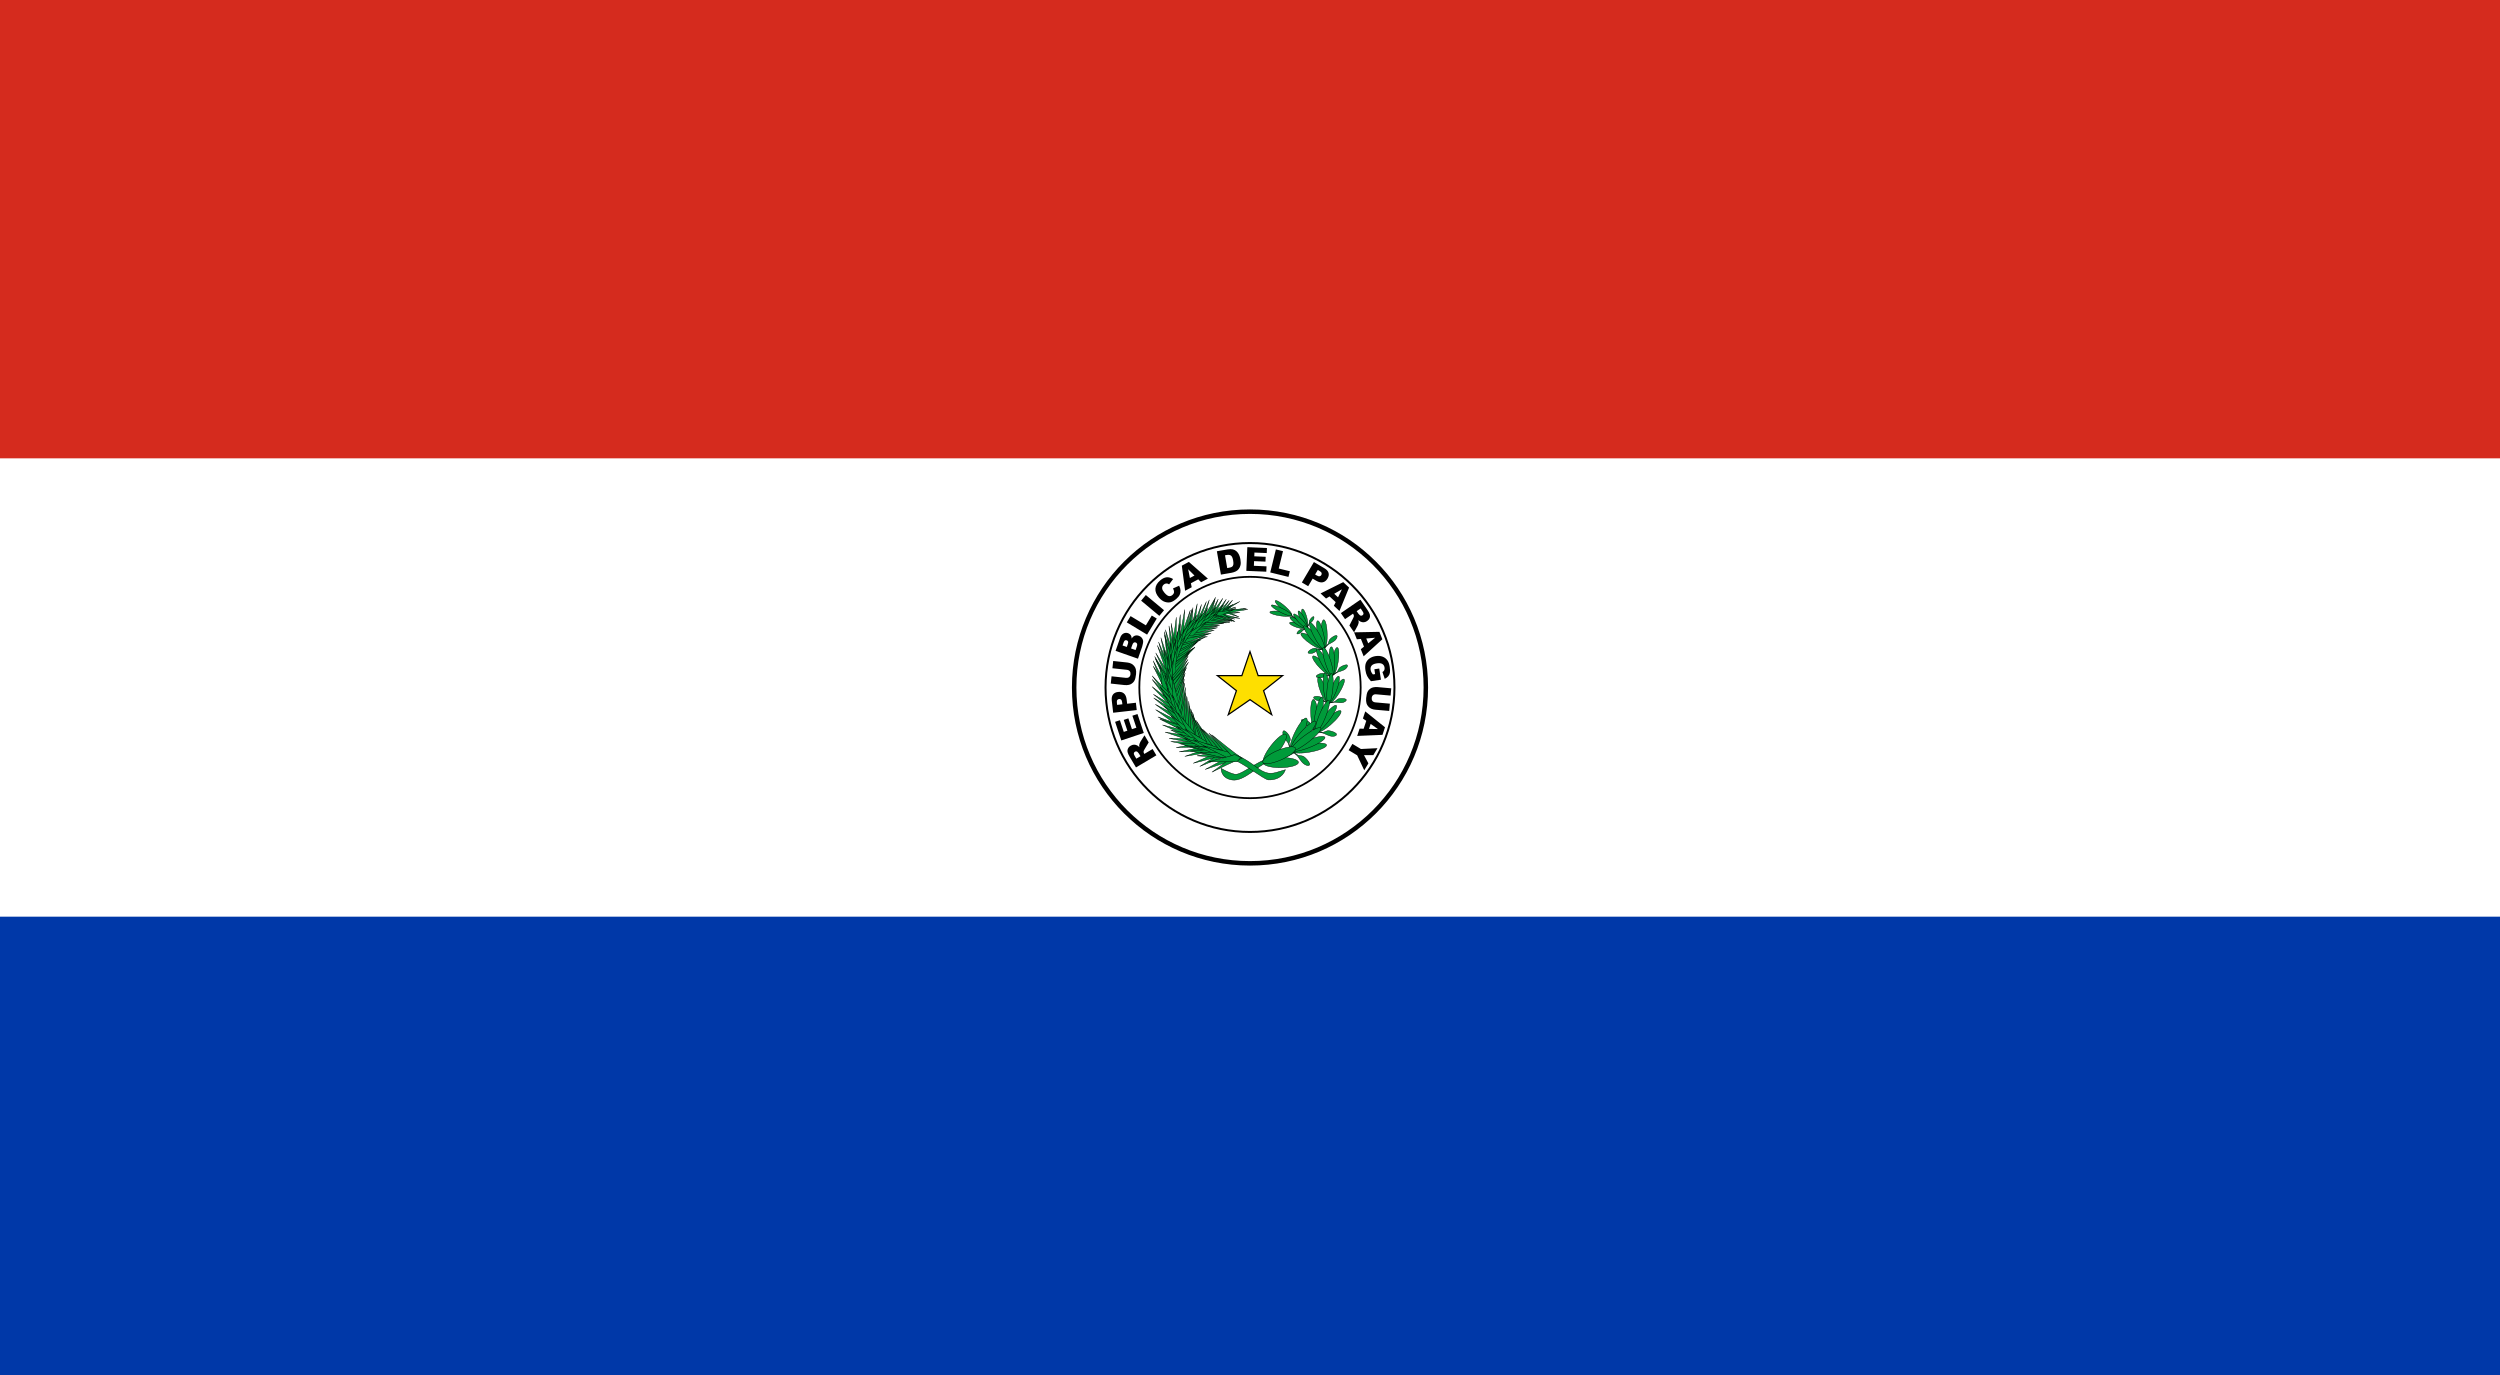
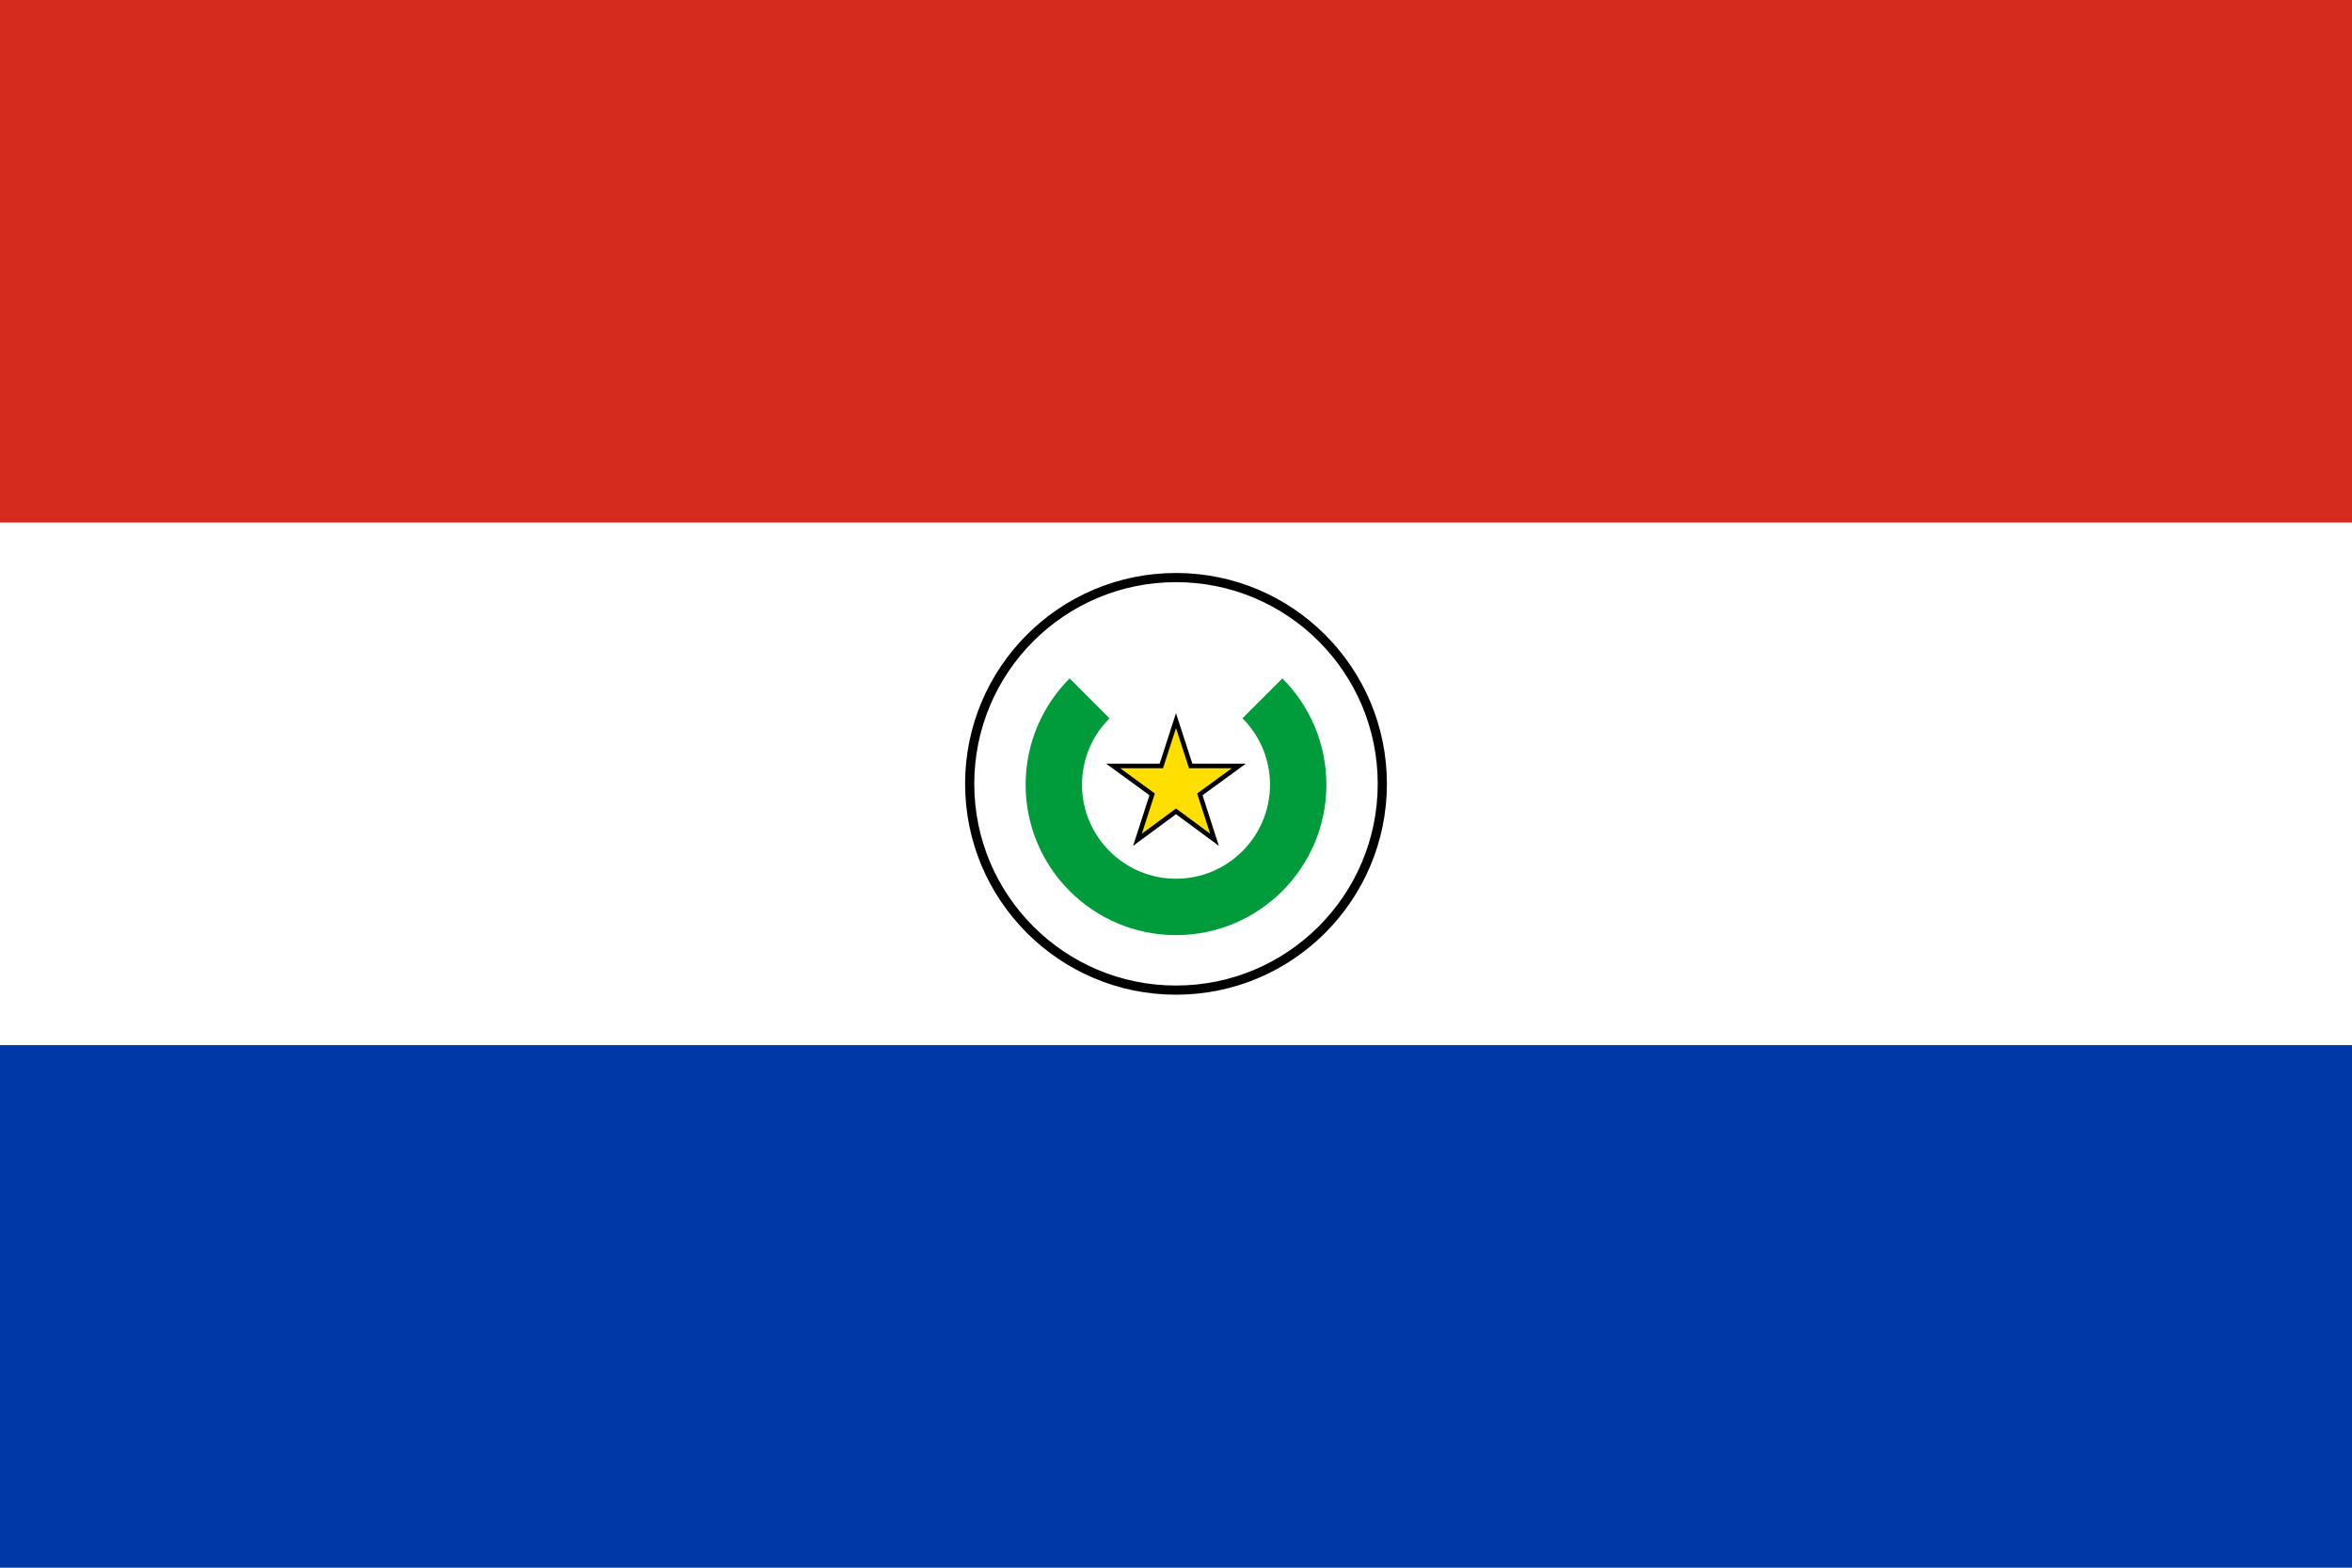
- <svg xmlns="http://www.w3.org/2000/svg" viewBox="0 0 600 330">
-   <path fill="#0038a8" d="M0 0h600v330H0z" />
-   <path fill="#fff" d="M0 0h600v220H0z" />
-   <path fill="#d52b1e" d="M0 0h600v110H0z" />
-   <g fill="none" stroke="#000">
-     <circle stroke-width="1.076" cx="300" cy="165" r="42.2" />
-     <circle stroke-width=".478" cx="300" cy="165" r="34.67" />
-     <circle stroke-width=".438" cx="300" cy="165" r="26.56" />
-   </g>
-   <path d="m277.53 181.28-4.893 2.905-1.496-2.52c-.277-.467-.45-.848-.516-1.142a1.326 1.326 0 0 1 .09-.862c.128-.28.347-.513.659-.698.271-.16.54-.242.805-.243.266-.001.52.063.763.193.154.082.324.22.508.415a1.753 1.753 0 0 1-.053-.5c.007-.08.044-.212.113-.395a2.15 2.15 0 0 1 .178-.392l.984-1.574 1.015 1.71-1.016 1.695c-.132.217-.204.383-.214.497-.011.154.024.3.106.438l.08.134 1.985-1.18zm-3.812.21-.379-.638a2.65 2.65 0 0 0-.304-.36.465.465 0 0 0-.3-.155.526.526 0 0 0-.34.074c-.157.093-.249.215-.274.366s.044.363.208.64l.394.663zm-4.608-3.78-1.487-4.471 1.153-.384.93 2.8.859-.286-.864-2.597 1.102-.366.863 2.597 1.065-.354-.958-2.88 1.222-.407 1.514 4.552zm-1.95-6.65-.332-2.904c-.073-.632.024-1.123.288-1.472.265-.35.675-.556 1.23-.62.571-.065 1.037.055 1.397.362.361.306.582.812.662 1.516l.11.957 2.098-.24.2 1.754zm2.21-2.03-.05-.428c-.038-.337-.124-.567-.256-.69a.57.57 0 0 0-.473-.153.632.632 0 0 0-.43.23c-.11.131-.147.36-.11.687l.057.498zm-2.39-8.65.188-1.744 3.373.363c.334.037.645.123.93.259.286.136.529.328.727.574s.33.497.394.751c.089.353.108.768.057 1.244-.03.275-.082.573-.155.895a2.37 2.37 0 0 1-.318.791 2.056 2.056 0 0 1-.553.548c-.23.158-.461.259-.692.302a3.408 3.408 0 0 1-.975.058l-3.373-.363.189-1.745 3.453.373c.31.033.56-.026.752-.179.192-.152.304-.38.337-.684.032-.3-.028-.546-.18-.735-.153-.19-.386-.302-.7-.335zm.76-4.17 1.086-3.107c.181-.518.448-.87.802-1.058a1.32 1.32 0 0 1 1.098-.083c.317.11.555.305.713.582.105.185.158.42.157.705.228-.354.486-.582.776-.685.29-.103.605-.095.947.025a1.515 1.515 0 0 1 1.025 1.172c.032.167.017.398-.044.692a7.8 7.8 0 0 1-.187.77l-1.001 2.864zm2.692-.938.253-.722c.09-.259.108-.455.055-.587-.054-.133-.165-.228-.334-.287-.156-.055-.296-.047-.42.024s-.228.231-.316.483l-.256.733zm2.11.738.297-.847c.1-.286.12-.505.059-.657a.543.543 0 0 0-.347-.32c-.159-.055-.307-.041-.444.041s-.256.269-.358.56l-.295.842zm-2.112-6.64.908-1.505 3.673 2.216 1.418-2.35 1.2.724-2.327 3.855zm3.44-5.21 1.128-1.354 4.371 3.643-1.128 1.354zm7.65-2.94 1.472-.651c.203.395.315.775.335 1.14.02.365-.047.71-.2 1.038-.155.327-.425.656-.812.988-.469.403-.91.665-1.325.784-.415.119-.878.1-1.389-.059-.51-.158-.996-.505-1.457-1.04-.614-.715-.896-1.427-.846-2.137.05-.71.423-1.363 1.118-1.96.543-.468 1.065-.725 1.565-.772.5-.048 1.021.091 1.564.417l-.953 1.274a1.33 1.33 0 0 0-.377-.178 1.012 1.012 0 0 0-.477 0 1.031 1.031 0 0 0-.432.229c-.303.26-.43.58-.382.962.034.285.217.62.549 1.007.412.48.766.745 1.064.798.298.053.578-.034.841-.26.255-.219.387-.456.394-.712.007-.255-.077-.545-.252-.868zm6.06-2.18-1.767.942.198.959-1.585.845-.79-6.027 1.692-.902 4.564 4.015-1.623.865zm-.904-.912-1.517-1.51.41 2.1zm5.374-5.828 2.574-.445c.508-.087.93-.09 1.265-.006.337.084.629.237.877.46.249.222.449.496.6.822.15.326.259.68.325 1.062.103.6.115 1.076.036 1.43-.08.353-.221.663-.425.928a1.88 1.88 0 0 1-.703.58 4.079 4.079 0 0 1-1.006.332l-2.574.444zm1.952.97.53 3.064.424-.073c.362-.062.612-.147.752-.254s.234-.268.286-.483c.052-.215.04-.547-.038-.996-.102-.594-.27-.984-.501-1.17-.232-.185-.572-.24-1.02-.162zm5.358-1.95 4.708.201-.052 1.214-2.947-.126-.039.904 2.734.117-.05 1.159-2.733-.117-.048 1.12 3.032.13-.055 1.288-4.793-.205zm6.85.54 1.708.418-1.02 4.166 2.666.653-.333 1.36-4.374-1.07zm9.13 3.03 2.516 1.487c.548.324.881.697 1 1.12.119.421.036.873-.248 1.354-.293.494-.67.793-1.132.895-.462.103-.998-.026-1.608-.387l-.829-.49-1.074 1.818-1.52-.899zm.286 2.987.37.22c.292.172.527.242.705.21a.57.57 0 0 0 .408-.284.632.632 0 0 0 .077-.482c-.04-.167-.2-.334-.483-.502l-.431-.255zm4.934 6.633-1.467-1.364-.841.5-1.316-1.224 5.441-2.71 1.404 1.306-2.309 5.623-1.347-1.253zm.568-1.152.933-1.926-1.851 1.072zm.682 3.782 4.692-3.22 1.658 2.417c.307.448.504.817.59 1.106.085.29.074.579-.034.866-.109.288-.313.535-.611.74-.26.178-.523.277-.788.295a1.578 1.578 0 0 1-.774-.142 2.13 2.13 0 0 1-.534-.382c.06.213.09.378.086.497-.002.08-.03.213-.087.4a2.237 2.237 0 0 1-.152.404l-.88 1.634-1.124-1.639.903-1.758c.118-.226.179-.396.181-.51a.738.738 0 0 0-.135-.43l-.087-.129-1.905 1.307zm3.79-.459.42.612c.045.066.154.18.327.34a.465.465 0 0 0 .309.134.524.524 0 0 0 .334-.095c.152-.104.235-.232.25-.384.016-.151-.068-.36-.25-.624l-.436-.637zm1.76 8.519-.742-1.86-.975.092-.666-1.67 6.078-.122.71 1.781-4.492 4.095-.682-1.708zm1.006-.798 1.667-1.343-2.131.178zm1.484 6.218 1.17-.175.403 2.687-2.4.359c-.427-.462-.734-.881-.92-1.258-.185-.376-.319-.836-.4-1.378-.1-.668-.067-1.23.097-1.685.165-.455.455-.832.871-1.13.416-.3.916-.493 1.499-.58.614-.092 1.167-.045 1.66.14.492.185.892.505 1.2.958.24.355.407.854.504 1.499.093.622.106 1.095.04 1.42a1.832 1.832 0 0 1-.41.847 2.354 2.354 0 0 1-.831.593l-.55-1.632a.919.919 0 0 0 .434-.425c.088-.182.113-.4.075-.656-.057-.382-.235-.666-.534-.853-.299-.186-.735-.237-1.308-.151-.609.09-1.027.27-1.254.539-.227.268-.31.607-.248 1.016.03.195.085.376.168.544.082.168.209.356.378.563l.53-.079zm3.72 8.26-.156 1.748-3.379-.302a2.86 2.86 0 0 1-.935-.24 2.059 2.059 0 0 1-.737-.561 1.967 1.967 0 0 1-.407-.744c-.096-.352-.123-.766-.08-1.243.024-.275.07-.575.138-.897a2.37 2.37 0 0 1 .303-.797c.134-.21.315-.395.542-.558.228-.163.457-.268.687-.315.37-.076.695-.102.973-.077l3.38.302-.156 1.747-3.46-.308c-.31-.028-.56.036-.748.192-.19.156-.298.386-.325.69-.027.302.038.546.194.732.156.187.391.294.706.323zm-6.29 6.02.626-1.903-.807-.555.562-1.707 4.737 3.81-.599 1.82-6.073.255.574-1.748zm1.284.034 2.14.042-1.748-1.233zm2.036 4.626-1.004 1.675-2.238-.002 1.057 1.973-.998 1.664-1.699-3.597-2.044-1.226.906-1.511 2.044 1.225z" />
-   <g fill="#009b3a" stroke="#000" stroke-width=".1">
-     <path d="M305.58 145.3s16.052 6.916 13.249 21.207-11.74 14.195-15.244 15.775c-3.504 1.58-5.922 3.84-7.305 3.523-1.382-.316-3.21-1.383-3.21-1.383s-.146 2.347 2.668 2.775 6.515-3.705 8.292-4.164c1.777-.46 12.688-1.644 15.343-16.185 3.098-15.522-13.693-21.092-13.792-21.548z" />
-     <path d="M313.68 148.34a2.204.522 75.104 0 1-1.057.081 2.204.522 75.104 1 1 1.057-.081z" />
-     <path d="M313.13 148.49a2.27.506 63.335 1 1-.957.35 2.27.506 63.335 0 1 .957-.35zm-1.61 1.06a2.15.535 17.053 0 1-.1 1.086 2.15.535 17.053 0 1 .1-1.086z" />
-     <path d="M311.76 148.96a2.26.509 34.225 1 1-.462.916 2.26.509 34.225 1 1 .462-.916z" />
-     <path d="M312.44 148.68a2.299.5 46.194 1 1-.699.716 2.299.5 46.194 0 1 .699-.716z" />
-     <path d="M313.56 150.7c.009.01-.62.35-.762.4-.142.05-.335-.19-.744.02-.41.21-.69.593-.78.818-.089.225.116.32.611.079.495-.24.625-.621.863-.77.239-.15.639-.37.867-.45.098-.216.418-.677.584-.942.165-.265.815-.702 1.051-1.21.206-.422.129-.78-.147-.63-.277.15-.634.572-.8.876-.166.304-.023.69-.208.975-.146.206-.497.833-.535.834zm4.97 1.64a3.305.742 88.415 1 1-1.491-.357 3.305.742 88.415 1 1 1.491.357z" />
-     <path d="M317.7 152.31a3.443.712 77.49 1 1-1.442.072 3.443.712 77.49 1 1 1.442-.072z" />
-     <path d="M315.13 153.11a3.207.764 34.91 1 1-.499 1.511 3.207.764 34.91 1 1 .499-1.511z" />
-     <path d="M315.65 152.38a3.43.715 50.904 0 1-.943 1.105 3.43.715 50.904 1 1 .943-1.105z" />
-     <path d="M316.69 152.28a3.504.7 61.837 1 1-1.205.713 3.504.7 61.837 1 1 1.205-.713z" />
-     <path d="M317.57 155.67c.01.018-.973.223-1.187.232-.214.009-.402-.422-1.038-.304s-1.152.54-1.35.823c-.198.282.055.508.82.385.764-.123 1.07-.61 1.45-.717.38-.107 1.006-.242 1.349-.257.207-.264.804-.781 1.12-1.086.317-.306 1.361-.641 1.857-1.264.425-.51.437-1.058.005-.967-.432.09-1.066.537-1.397.897-.331.36-.261.978-.611 1.303-.27.23-.965.971-1.017.955zm3.57 3.33a.738 3.32 8.74 1 1-1.393-.639.738 3.32 8.74 1 1 1.393.639z" />
-     <path d="M320.35 158.8a3.465.707 87.95 1 1-1.422-.205 3.465.707 87.95 1 1 1.422.205z" />
-     <path d="M317.69 159.1a3.223.76 46.026 1 1-.76 1.397 3.223.76 46.026 1 1 .76-1.397z" />
-     <path d="M318.33 158.48a3.455.71 61.791 1 1-1.12.91 3.455.71 61.791 1 1 1.12-.91z" />
-     <path d="M319.35 158.58a3.53.694 72.543 1 1-1.306.473 3.53.694 72.543 1 1 1.306-.473z" />
-     <path d="M319.61 162.09c.006.02-.991.033-1.202 0-.21-.032-.316-.493-.96-.499-.643-.006-1.223.313-1.468.553-.244.24-.038.513.732.539.77.025 1.157-.397 1.547-.43.39-.033 1.027-.046 1.364.005.251-.22.927-.617 1.292-.858.365-.24 1.446-.371 2.043-.891.507-.423.617-.962.179-.955-.44.007-1.14.326-1.528.618-.389.293-.432.916-.833 1.17-.305.175-1.118.773-1.166.747m1.73 4.331a.738 3.32 31.311 0 1-1.013-1.168.738 3.32 31.311 0 1 1.013 1.168" />
-     <path d="M320.69 165.91a.703 3.487 20.618 0 1-1.208-.778.703 3.487 20.618 0 1 1.208.778m-2.52-.82a3.276.748 69.934 0 1-1.23.98 3.276.748 69.934 0 1 1.23-.98" />
-     <path d="M318.99 164.78a3.511.698 85.137 0 1-1.368.38 3.511.698 85.137 1 1 1.368-.38" />
-     <path d="M319.88 165.3a.685 3.578 5.55 1 1-1.366-.102.685 3.578 5.55 1 1 1.366.102" />
-     <path d="M318.75 168.66c-.002.02-.91-.38-1.089-.496-.178-.117-.094-.588-.674-.86-.58-.271-1.23-.216-1.544-.094-.315.122-.234.46.453.802.686.341 1.201.11 1.567.24.367.132.948.383 1.234.57.312-.101 1.078-.19 1.502-.262.424-.072 1.453.254 2.195.018.624-.182.933-.636.533-.811-.4-.175-1.158-.17-1.623-.059-.465.111-.747.671-1.208.74-.344.037-1.312.256-1.346.212m.59 5.29a.864 3.782 48.457 1 1-.73-1.656.864 3.782 48.457 1 1 .73 1.656" />
-     <path d="M318.79 173.16a.821 3.982 37.466 1 1-1.073-1.296.821 3.982 37.466 1 1 1.073 1.296" />
-     <path d="M316.29 171.34a3.81.858 86.522 1 1-1.677.638 3.81.858 86.522 1 1 1.677-.638" />
-     <path d="M317.29 171.29a.806 4.054 11.633 0 1-1.63-.075.806 4.054 11.633 1 1 1.63.075" />
-     <path d="M318.1 172.18a.795 4.11 22.119 1 1-1.47-.607.795 4.11 22.119 1 1 1.47.607" />
-     <path d="M315.75 175.49c-.009.022-.878-.748-1.035-.941-.158-.194.089-.684-.46-1.194-.55-.509-1.282-.683-1.669-.662-.387.02-.408.423.235 1.049.644.625 1.287.556 1.647.833.36.277.918.765 1.17 1.075.377 0 1.25.18 1.74.254.49.074 1.516.805 2.41.814.746.025 1.236-.365.853-.703-.382-.338-1.219-.605-1.767-.651-.549-.047-1.042.47-1.573.38-.391-.084-1.529-.193-1.551-.254m-1.58 5.05a.967 4.17 79.752 1 1 .2-1.998.967 4.17 79.752 1 1-.2 1.998" />
-     <path d="M314.09 179.47a.923 4.37 68.504 0 1-.328-1.853.923 4.37 68.504 0 1 .328 1.853" />
-     <path d="M312.66 176.29a.964 4.183 26.238 0 1-1.966-.363.964 4.183 26.238 1 1 1.966.363" />
-     <path d="M313.66 176.83a.91 4.434 41.823 0 1-1.533-1.014.91 4.434 41.823 0 1 1.533 1.014" />
-     <path d="M313.95 178.15a.897 4.495 52.671 1 1-1.088-1.427.897 4.495 52.671 0 1 1.088 1.427" />
-     <path d="M309.87 179.93c-.02.016-.439-1.219-.485-1.494-.046-.275.46-.599.208-1.4-.252-.803-.865-1.392-1.249-1.596-.384-.204-.625.166-.346 1.134.28.967.938 1.273 1.134 1.744.196.472.468 1.258.543 1.699.363.22 1.107.895 1.54 1.248.433.354 1.023 1.643 1.882 2.169.707.455 1.392.367 1.207-.175-.185-.543-.846-1.281-1.35-1.642-.504-.362-1.263-.156-1.725-.548-.332-.307-1.37-1.068-1.359-1.139" />
-     <path d="M307.4 184.24a1.212 4.22 89.068 0 1 .007-2.425 1.212 4.22 89.068 0 1-.007 2.425" />
-     <path d="M306.84 180.45a1.171 4.366 37.587 0 1-1.799-1.504 1.171 4.366 37.587 1 1 1.799 1.504" />
-     <path d="M307.43 182.38a1.197 4.271 66.472 0 1-.857-2.239 1.197 4.271 66.472 0 1 .857 2.239m1.15-36.72a2.62.533 41.126 0 1-.995.542 2.62.533 41.126 1 1 .995-.542m-1.29 1.09a2.654.526 8.163 0 1 .202 1.09 2.654.526 8.163 1 1-.202-1.09" />
-     <path d="M307.81 146.06a2.776.503 26.817 1 1-.526.861 2.776.503 26.817 0 1 .526-.861m-19.02 34.07s3.536.758 6.61 1.875c3.074 1.118 7.744 4.952 9 5.17 1.407.063 3.36-.417 4.101-2.45-2.168.578-3.469 1.457-5.539.32-.731-.278-3.126-2.458-5.752-3.626s-7.92-2.497-7.92-2.497l-.5 1.208m3.77-31.97c-.013-.03 4.07-2.147 4.07-2.147l-4.488 1.147-.522.79.94.21" />
-     <path d="M296.42 149.15c-1.576-.286-4-.816-5.542-.94 1.066-1.181 2.536-3.179 3.442-4.405-.598 1.17-1.537 2.712-1.908 3.831 1.087.587 2.794 1.046 4.008 1.514" />
-     <path d="M291.83 148.41c-.018-.028 3.617-2.8 3.617-2.8l-4.2 1.879-.375.868.958.053" />
-     <path d="M295.69 149.11c-1.587-.302-4.029-.858-5.58-.991 1.048-1.217 2.485-3.276 3.37-4.54-.577 1.207-1.49 2.797-1.84 3.952 1.1.61 2.823 1.09 4.05 1.579" />
-     <path d="M291.23 148.64c-.01-.031 4.26-1.784 4.26-1.784l-4.587.755-.592.74.919.289" />
-     <path d="M295.21 149.15c-1.605-.134-4.086-.433-5.635-.4.893-1.35 2.072-3.6 2.8-4.981-.43 1.289-1.146 3.005-1.357 4.218 1.16.5 2.92.8 4.192 1.163" />
-     <path d="M290.79 148.66c-.023-.024 2.885-3.516 2.885-3.516l-3.656 2.734-.17.932.941-.15" />
-     <path d="M295.19 149.38c-1.72-.033-4.387-.184-6.03-.038.813-1.538 1.84-4.076 2.474-5.635-.327 1.437-.915 3.36-1.018 4.7 1.285.463 3.186.667 4.574.973" />
-     <path d="M290.21 149.49c-.022-.03 3.504-3.362 3.504-3.362l-4.24 2.346-.29 1.005 1.026.011" />
-     <path d="M294.42 149.49c-1.848.007-4.694-.093-6.497.109 1.196-1.715 2.83-4.536 3.837-6.27-.65 1.592-1.684 3.726-2.071 5.203 1.289.478 3.297.656 4.731.958" />
-     <path d="M289.03 149.74c-.018-.033 4.476-3.791 4.476-3.791l-5.06 2.69-.52 1.114 1.104-.013" />
-     <path d="M293.75 149.6c-1.83.264-4.664.562-6.422 1.01.94-1.838 2.154-4.816 2.904-6.645-.417 1.642-1.135 3.865-1.307 5.36 1.346.286 3.361.18 4.825.275" />
-     <path d="M288.43 150.49c-.026-.027 3.449-4.777 3.449-4.777l-4.304 3.892-.23 1.192 1.085-.307" />
-     <path d="M292.74 150.17c-1.843.172-4.69.327-6.47.686 1.041-1.788 2.421-4.7 3.273-6.489-.509 1.619-1.35 3.803-1.607 5.285 1.328.354 3.347.35 4.804.518" />
-     <path d="M287.81 150.99c-.018-.034 4.39-3.8 4.39-3.8l-4.98 2.685-.504 1.122 1.094-.007" />
-     <path d="M292.2 150.36c-1.837.387-4.687.878-6.442 1.442.858-1.876 1.937-4.896 2.604-6.751-.34 1.647-.955 3.888-1.054 5.373 1.375.19 3.407-.056 4.892-.064" />
-     <path d="M287.08 151.19c-.03-.021 2.804-5.207 2.804-5.207l-3.795 4.502-.063 1.19 1.054-.485" />
-     <path d="M292.2 150.66c-1.97.513-5.042 1.185-6.902 1.891.714-2.133 1.531-5.553 2.037-7.655-.172 1.855-.574 4.386-.502 6.048 1.534.152 3.737-.21 5.367-.284" />
-     <path d="M286.53 152.39c-.03-.03 3.533-5.218 3.533-5.218l-4.518 4.217-.19 1.317 1.175-.316" />
-     <path d="M291.42 151.25c-1.937.613-4.962 1.443-6.78 2.24.611-2.146 1.265-5.57 1.67-7.673-.085 1.842-.366 4.364-.217 6.003 1.533.067 3.708-.41 5.327-.57" />
-     <path d="M285.82 153.16c-.034-.024 2.686-5.76 2.686-5.76l-3.819 4.96.017 1.325 1.116-.525" />
-     <path d="M290.68 152.04c-1.985.452-5.072 1.032-6.954 1.679.803-2.09 1.764-5.45 2.359-7.513-.251 1.83-.76 4.32-.761 5.966 1.52.193 3.73-.105 5.356-.132" />
-     <path d="M285.18 153.71c-.024-.035 4.388-4.508 4.388-4.508l-5.173 3.338-.421 1.266 1.206-.096" />
-     <path d="M289.8 152.82c-1.966.264-5.017.548-6.894 1.02.913-2.047 2.058-5.37 2.765-7.412-.358 1.837-1.008 4.321-1.11 5.996 1.473.347 3.649.263 5.239.396" />
-     <path d="M284.31 153.26c-.032-.027 2.986-5.64 2.986-5.64l-4.05 4.746-.063 1.344 1.127-.45" />
-     <path d="M290.04 152.15c-2.138.876-5.478 2.096-7.481 3.175.657-2.538 1.35-6.56 1.779-9.03-.077 2.14-.367 5.086-.187 6.97 1.697-.053 4.1-.79 5.889-1.115" />
-     <path d="M283.9 154.97c-.035-.03 3.574-6.473 3.574-6.473l-4.718 5.477-.13 1.53 1.274-.534" />
-     <path d="M289.22 152.95c-2.095.985-5.374 2.377-7.326 3.555.543-2.538 1.055-6.539 1.374-8.998.019 2.114-.14 5.032.123 6.879 1.692-.15 4.057-1.014 5.829-1.436" />
-     <path d="M283.17 155.95c-.04-.022 2.608-6.966 2.608-6.966l-3.903 6.221.099 1.509 1.196-.764" />
-     <path d="M288.3 153.53c-2.09 1.001-5.363 2.42-7.308 3.613.527-2.54 1.014-6.543 1.317-9.003.032 2.112-.107 5.03.168 6.873 1.692-.164 4.052-1.047 5.823-1.483" />
-     <path d="M282.58 156.78c-.032-.034 4.035-6.143 4.035-6.143l-5.087 5.028-.248 1.523 1.3-.408" />
-     <path d="M288.11 153.21c-1.864 1.488-4.812 3.675-6.492 5.31-.003-2.565-.347-6.518-.554-8.949.468 2.013.932 4.84 1.584 6.534 1.642-.585 3.798-2.029 5.462-2.895" />
-     <path d="M282.78 157.07c-.045-.006.467-7.361.467-7.361l-1.943 7.156.542 1.349.934-1.144" />
-     <path d="M287.58 153.89c-1.869 1.478-4.825 3.65-6.512 5.276.008-2.566-.319-6.522-.516-8.955.459 2.016.911 4.846 1.557 6.545 1.643-.576 3.804-2.009 5.471-2.866" />
-     <path d="M282.31 158.32c-.042-.018 1.88-7.193 1.88-7.193l-3.253 6.615.256 1.477 1.117-.899" />
-     <path d="M287.37 154.06c-1.766 1.74-4.578 4.322-6.14 6.191-.276-2.631-1.054-6.648-1.528-9.119.698 2.012 1.48 4.86 2.335 6.523 1.634-.788 3.707-2.516 5.333-3.595" />
-     <path d="M282.32 159.24c-.046-.007.352-7.65.352-7.65l-1.879 7.433.584 1.403.943-1.186" />
-     <path d="M286.81 155.33c-1.89 1.563-4.884 3.862-6.582 5.576-.06-2.665-.5-6.77-.768-9.294.527 2.088 1.068 5.02 1.778 6.775 1.682-.623 3.874-2.142 5.572-3.057" />
-     <path d="M281.76 160.11c-.04-.025 2.663-7.195 2.663-7.195l-3.993 6.375.104 1.58 1.226-.76" />
-     <path d="M286.78 155.36c-1.673 1.77-4.337 4.396-5.815 6.296-.264-2.667-1.004-6.739-1.455-9.242.663 2.038 1.406 4.923 2.218 6.608 1.548-.805 3.511-2.563 5.052-3.662" />
-     <path d="M281.86 160.48c-.047 0-.315-7.607-.315-7.607l-1.232 7.576.706 1.317.841-1.286" />
-     <path d="M285.96 155.93c-1.619 1.786-4.201 4.437-5.622 6.351-.343-2.668-1.201-6.737-1.725-9.24.722 2.035 1.549 4.917 2.41 6.597 1.521-.818 3.43-2.595 4.937-3.708" />
-     <path d="M281.43 161.24c-.043-.013.85-7.728.85-7.728l-2.266 7.31.451 1.5.965-1.082" />
-     <path d="M285.61 156.23c-1.48 1.933-3.856 4.822-5.129 6.865-.544-2.62-1.71-6.585-2.423-9.023.876 1.954 1.92 4.74 2.906 6.327 1.457-.962 3.227-2.915 4.646-4.169" />
-     <path d="M281.4 161.96c-.044-.002-.49-7.737-.49-7.737l-.974 7.676.701 1.352.763-1.291" />
-     <path d="M285.46 156.67c-1.39 2.025-3.63 5.058-4.806 7.182-.68-2.61-2.051-6.54-2.89-8.959.978 1.921 2.167 4.672 3.238 6.218 1.416-1.045 3.096-3.104 4.458-4.441" />
-     <path d="M281.88 162.68c-.043-.014.787-7.772.787-7.772l-2.215 7.305.467 1.53.961-1.063" />
-     <path d="M285.18 157.39c-1.197 2.206-3.15 5.533-4.127 7.808-.91-2.5-2.626-6.217-3.677-8.504 1.144 1.774 2.573 4.343 3.776 5.731 1.312-1.235 2.796-3.517 4.028-5.035" />
-     <path d="M281.61 163.32c-.043.012-2.172-7.37-2.172-7.37l.734 7.768.979 1.096.459-1.494" />
-     <path d="M285.13 158.25c-1.248 2.2-3.28 5.517-4.301 7.785-.916-2.493-2.65-6.199-3.713-8.48 1.162 1.77 2.61 4.331 3.836 5.715 1.358-1.232 2.9-3.506 4.178-5.02" />
-     <path d="M281.71 164.71c-.046 0-.797-7.75-.797-7.75l-.718 7.75.775 1.329.74-1.33" />
-     <path d="M285.26 158.93c-1.283 2.17-3.369 5.439-4.426 7.683-.875-2.515-2.549-6.26-3.574-8.566 1.133 1.796 2.54 4.391 3.742 5.804 1.377-1.2 2.956-3.437 4.258-4.921" />
-     <path d="M281.64 165.33c-.046.005-1.438-7.61-1.438-7.61l-.07 7.794.882 1.227.626-1.411" />
-     <path d="M284.71 160.03c-1.384 2.078-3.622 5.198-4.784 7.366-.753-2.572-2.245-6.429-3.159-8.802 1.046 1.872 2.326 4.562 3.459 6.056 1.431-1.103 3.113-3.229 4.484-4.62" />
-     <path d="M280.97 166.18c-.045-.012.644-7.779.644-7.779l-2.12 7.376.512 1.504.964-1.101" />
-     <path d="M284.79 160.22c-1.183 2.25-3.118 5.651-4.073 7.96-.987-2.452-2.829-6.08-3.957-8.314 1.213 1.718 2.735 4.216 4 5.547 1.321-1.288 2.796-3.626 4.03-5.193" />
-     <path d="M280.71 166.83c-.044.014-2.387-7.25-2.387-7.25l.919 7.71 1.028 1.049.44-1.509" />
-     <path d="M284.47 160.8c-.826 2.47-2.22 6.234-2.812 8.712-1.34-2.194-3.7-5.357-5.146-7.305 1.452 1.423 3.327 3.545 4.772 4.576 1.107-1.554 2.207-4.174 3.186-5.983" />
-     <path d="M282.83 167.42c-.044.016-2.585-7.15-2.585-7.15l1.13 7.668 1.056 1.007.399-1.525" />
-     <path d="M284.45 161.56c-.808 2.478-2.175 6.257-2.749 8.74-1.357-2.179-3.738-5.317-5.199-7.25 1.463 1.408 3.352 3.51 4.805 4.526 1.096-1.566 2.177-4.197 3.143-6.016" />
-     <path d="M282.85 168.64c-.042.022-3.326-6.687-3.326-6.687l1.937 7.425 1.156.835.233-1.573" />
-     <path d="M284.2 162.18c-.517 2.573-1.438 6.515-1.722 9.06-1.596-1.967-4.32-4.737-5.991-6.443 1.613 1.186 3.73 2.999 5.287 3.798.907-1.71 1.677-4.473 2.426-6.415" />
-     <path d="M283.07 169.69c-.045.009-1.793-7.498-1.793-7.498l.295 7.785.94 1.164.558-1.45" />
-     <path d="M284.21 162.98c-.273 2.63-.82 6.678-.865 9.25-1.767-1.743-4.727-4.133-6.544-5.606 1.71.962 3.98 2.482 5.6 3.068.74-1.824 1.247-4.678 1.81-6.712" />
-     <path d="M283.16 170.24c-.035.035-4.74-5.413-4.74-5.413l3.572 6.556 1.305.446-.137-1.589" />
-     <path d="M284.31 163.9c-.284 2.628-.847 6.673-.902 9.243-1.76-1.752-4.71-4.159-6.521-5.642 1.706.973 3.969 2.505 5.587 3.1.747-1.82 1.266-4.67 1.836-6.701" />
-     <path d="M283.69 171.49c-.041.024-3.641-6.525-3.641-6.525l2.287 7.324 1.195.782.159-1.58" />
-     <path d="M284.52 164.98c-.173 2.644-.566 6.72-.513 9.293-1.83-1.644-4.875-3.87-6.745-5.244 1.744.869 4.066 2.263 5.706 2.76.67-1.864 1.068-4.745 1.552-6.809" />
-     <path d="M284.15 172.69c-.037.032-4.499-5.704-4.499-5.704l3.28 6.77 1.286.528-.067-1.594" />
-     <path d="M284.57 166.2c-.157 2.646-.525 6.726-.457 9.299-1.84-1.629-4.898-3.83-6.775-5.186 1.749.853 4.079 2.227 5.721 2.71.659-1.87 1.04-4.755 1.511-6.823" />
-     <path d="M284.56 173.66c-.043.02-3.154-6.877-3.154-6.877l1.745 7.529 1.135.904.274-1.556" />
-     <path d="M284.69 166.99c.09 2.655.105 6.766.412 9.317-1.977-1.373-5.215-3.152-7.205-4.25 1.815.615 4.255 1.669 5.929 1.928.48-1.95.589-4.873.864-6.995" />
-     <path d="M285.11 173.39c-.027.043-5.762-3.945-5.762-3.945l4.885 5.383 1.357.07-.48-1.508" />
-     <path d="M284.87 167.27c.23 2.643.459 6.74.9 9.27-2.052-1.293-5.387-2.944-7.437-3.962 1.85.543 4.347 1.501 6.038 1.696.378-1.962.334-4.879.499-7.004" />
-     <path d="M285.73 174.86c-.035.034-4.8-5.518-4.8-5.518l3.635 6.625 1.314.48-.149-1.587" />
-     <path d="M285.29 168.28c.34 2.632.742 6.719 1.288 9.226-2.098-1.172-5.492-2.623-7.577-3.519 1.866.433 4.395 1.242 6.087 1.335.294-1.987.128-4.904.202-7.042" />
-     <path d="M286.69 175.79c-.027.043-5.718-4.04-5.718-4.04l4.823 5.461 1.358.094-.463-1.515" />
-     <path d="M285.47 169.4c.512 2.6 1.183 6.652 1.891 9.109-2.161-.974-5.628-2.104-7.758-2.804 1.881.256 4.447.826 6.134.759.16-2.015-.199-4.918-.267-7.064" />
-     <path d="M287.32 176.59c-.036.033-4.729-5.606-4.729-5.606l3.549 6.69 1.308.504-.128-1.588" />
-     <path d="M285.78 170.12c.75 2.53 1.793 6.486 2.724 8.845-2.228-.683-5.762-1.348-7.933-1.762 1.884.004 4.474.23 6.136-.063-.031-2.034-.659-4.886-.927-7.02" />
-     <path d="M287.57 176.6c-.01.052-6.606-1.415-6.606-1.415l6.282 3.123 1.27-.478-.946-1.23" />
-     <path d="M286.21 170.91c.74 2.533 1.768 6.495 2.69 8.859-2.226-.696-5.758-1.381-7.928-1.807 1.884.015 4.474.255 6.137-.028-.023-2.034-.639-4.889-.899-7.024" />
-     <path d="M288.65 177.3c-.02.047-6.32-3.053-6.32-3.053l5.668 4.596 1.359-.127-.707-1.416" />
-     <path d="M285.88 171.35c1.255 2.308 3.09 5.948 4.487 8.05-2.315-.177-5.9-.047-8.105.027 1.84-.411 4.413-.762 5.974-1.415-.45-1.983-1.653-4.634-2.356-6.662" />
-     <path d="M289.65 177.99c-.012.05-6.568-1.814-6.568-1.814l6.164 3.49 1.296-.395-.892-1.28" />
-     <path d="M286.56 172.33c1.269 2.3 3.126 5.926 4.535 8.018-2.316-.157-5.897.002-8.1.096 1.836-.428 4.406-.8 5.96-1.467-.462-1.98-1.68-4.623-2.395-6.647" />
-     <path d="M290.48 178.53c-.023.044-6.12-3.661-6.12-3.661l5.347 5.117 1.375.014-.602-1.47" />
-     <path d="M287.07 172.91c1.47 2.146 3.646 5.55 5.232 7.47-2.289.143-5.791.77-7.945 1.15 1.76-.668 4.249-1.378 5.712-2.25-.647-1.931-2.1-4.429-2.999-6.37" />
-     <path d="M290.93 179.07c-.002.054-6.607-.156-6.607-.156l6.537 1.932 1.162-.722-1.092-1.054m3.83-32.01c0-.02 4.753-.793 4.753-.793l-4.729.11-.825.424.801.259" />
-     <path d="M297.37 148.07c-1.38-.417-3.463-1.115-4.879-1.423 1.505-.597 3.731-1.658 5.101-2.309-1.054.66-2.587 1.508-3.404 2.17.79.536 2.222 1.082 3.182 1.562" />
-     <path d="M294.55 147.22c-.005-.02 4.599-1.263 4.599-1.263l-4.765.607-.718.493.884.163" />
-     <path d="M297.59 148.41c-1.611-.152-4.083-.46-5.673-.477 1.198-1.06 2.878-2.835 3.912-3.925-.711 1.024-1.805 2.383-2.276 3.351 1.08.434 2.815.724 4.037 1.05" />
-     <path d="M292.84 147.55c.004-.02 4.78-.54 4.78-.54l-4.658-.149-.87.383.748.306" />
-     <path d="M296.38 148.59c-1.465-.28-3.692-.768-5.174-.942 1.408-.691 3.46-1.88 4.724-2.61-.943.712-2.335 1.642-3.039 2.336.892.443 2.435.842 3.489 1.216" />
-     <path d="M292.43 147.5c-.012-.018 4.207-1.81 4.207-1.81l-4.608 1.216-.552.56.953.034" />
-     <path d="M296.24 149.12c-1.22-.504-3.088-1.357-4.294-1.712.934-.869 2.25-2.392 3.061-3.326-.564.934-1.425 2.14-1.806 3.066.81.69 2.119 1.366 3.039 1.972" />
-     <path d="M292.67 147.81c-.009-.028 3.273-1.418 3.273-1.418l-3.564.488-.439.635.73.295m-2.74 30.65c.003.052-6.783.051-6.783.051l6.868 1.68 1.127-.739-1.212-.992" />
-     <path d="M291.15 178.9c-.008.05-6.89-1.602-6.89-1.602l6.616 3.243 1.297-.417-1.023-1.224" />
-     <path d="M292.28 179.36c0 .052-6.84-.345-6.84-.345l6.84 2.062 1.172-.665-1.172-1.052" />
-     <path d="M287.94 174.53c1.78 1.961 4.445 5.086 6.312 6.815-2.297.347-5.757 1.276-7.886 1.843 1.692-.813 4.114-1.73 5.476-2.714-.918-1.825-2.728-4.131-3.902-5.944" />
-     <path d="M293.22 179.71c-.013.048-6.837-2.237-6.837-2.237l6.425 3.82 1.346-.284-.934-1.3" />
-     <path d="M288.57 174.98c1.94 1.769 4.864 4.608 6.865 6.13-2.202.635-5.474 2.001-7.488 2.837 1.562-1.031 3.825-2.258 5.048-3.423-1.086-1.737-3.09-3.851-4.425-5.544" />
-     <path d="M293.78 180.13c.01.053-6.487 1.276-6.487 1.276l6.836.466.965-.953-1.314-.789" />
-     <path d="M292.43 179.72c.007.052-6.767.52-6.767.52l6.982 1.199 1.07-.814-1.285-.905" />
-     <path d="M293.68 180.08c-.005.05-6.997-1.122-6.997-1.122l6.847 2.776 1.263-.505-1.113-1.149z" />
-     <path d="M294.84 180.46c.004.052-6.853.128-6.853.128l6.982 1.583 1.12-.743-1.249-.968z" />
-     <path d="M290.14 175.94c1.923 1.832 4.819 4.763 6.812 6.357-2.267.505-5.65 1.67-7.732 2.38 1.627-.926 3.975-2.007 5.26-3.082-1.052-1.756-3.032-3.93-4.34-5.655z" />
-     <path d="M295.81 180.74c-.009.049-6.992-1.758-6.992-1.758l6.7 3.364 1.321-.376-1.029-1.23z" />
-     <path d="M290.81 176.34c2.068 1.63 5.201 4.257 7.312 5.637-2.15.784-5.314 2.371-7.26 3.343 1.481-1.135 3.647-2.514 4.78-3.76-1.213-1.656-3.373-3.625-4.832-5.22z" />
-     <path d="M296.4 181.12c.015.052-6.38 1.72-6.38 1.72l6.859-.008.891-1.016-1.37-.696z" />
-   </g>
-   <path d="m305.21 171.52-5.211-3.602-5.212 3.602 1.955-5.762-4.56-3.602h5.862l1.955-5.762 1.954 5.762h5.862l-4.56 3.602 1.955 5.762z" fill="#fedf00" stroke="#000" stroke-width=".299" />
+ <svg xmlns="http://www.w3.org/2000/svg" viewBox="0 0 513 342">
+   <path fill="#FFF" d="M0 0h513v342H0z" />
+   <path fill="#D52B1E" d="M0 0h513v114H0z" />
+   <path fill="#0038A8" d="M0 228h513v114H0z" />
+   <path fill="#009B3A" d="m279.7 148-8.7 8.7c3.7 3.7 6 8.8 6 14.5 0 11.3-9.2 20.5-20.5 20.5s-20.5-9.2-20.5-20.5c0-5.7 2.3-10.8 6-14.5l-8.7-8.7c-5.9 5.9-9.6 14.1-9.6 23.2 0 18.1 14.7 32.8 32.8 32.8s32.8-14.7 32.8-32.8c0-9.1-3.7-17.3-9.6-23.2z" />
+   <path fill="#FEDF00" stroke="#000" d="m256.5 157.2 3.2 9.9h10.5l-8.5 6.2 3.2 9.9-8.4-6.2-8.4 6.2 3.2-9.9-8.5-6.2h10.5z" />
+   <circle fill="none" stroke="#000" stroke-width="2" cx="256.5" cy="171" r="45" />
</svg>
